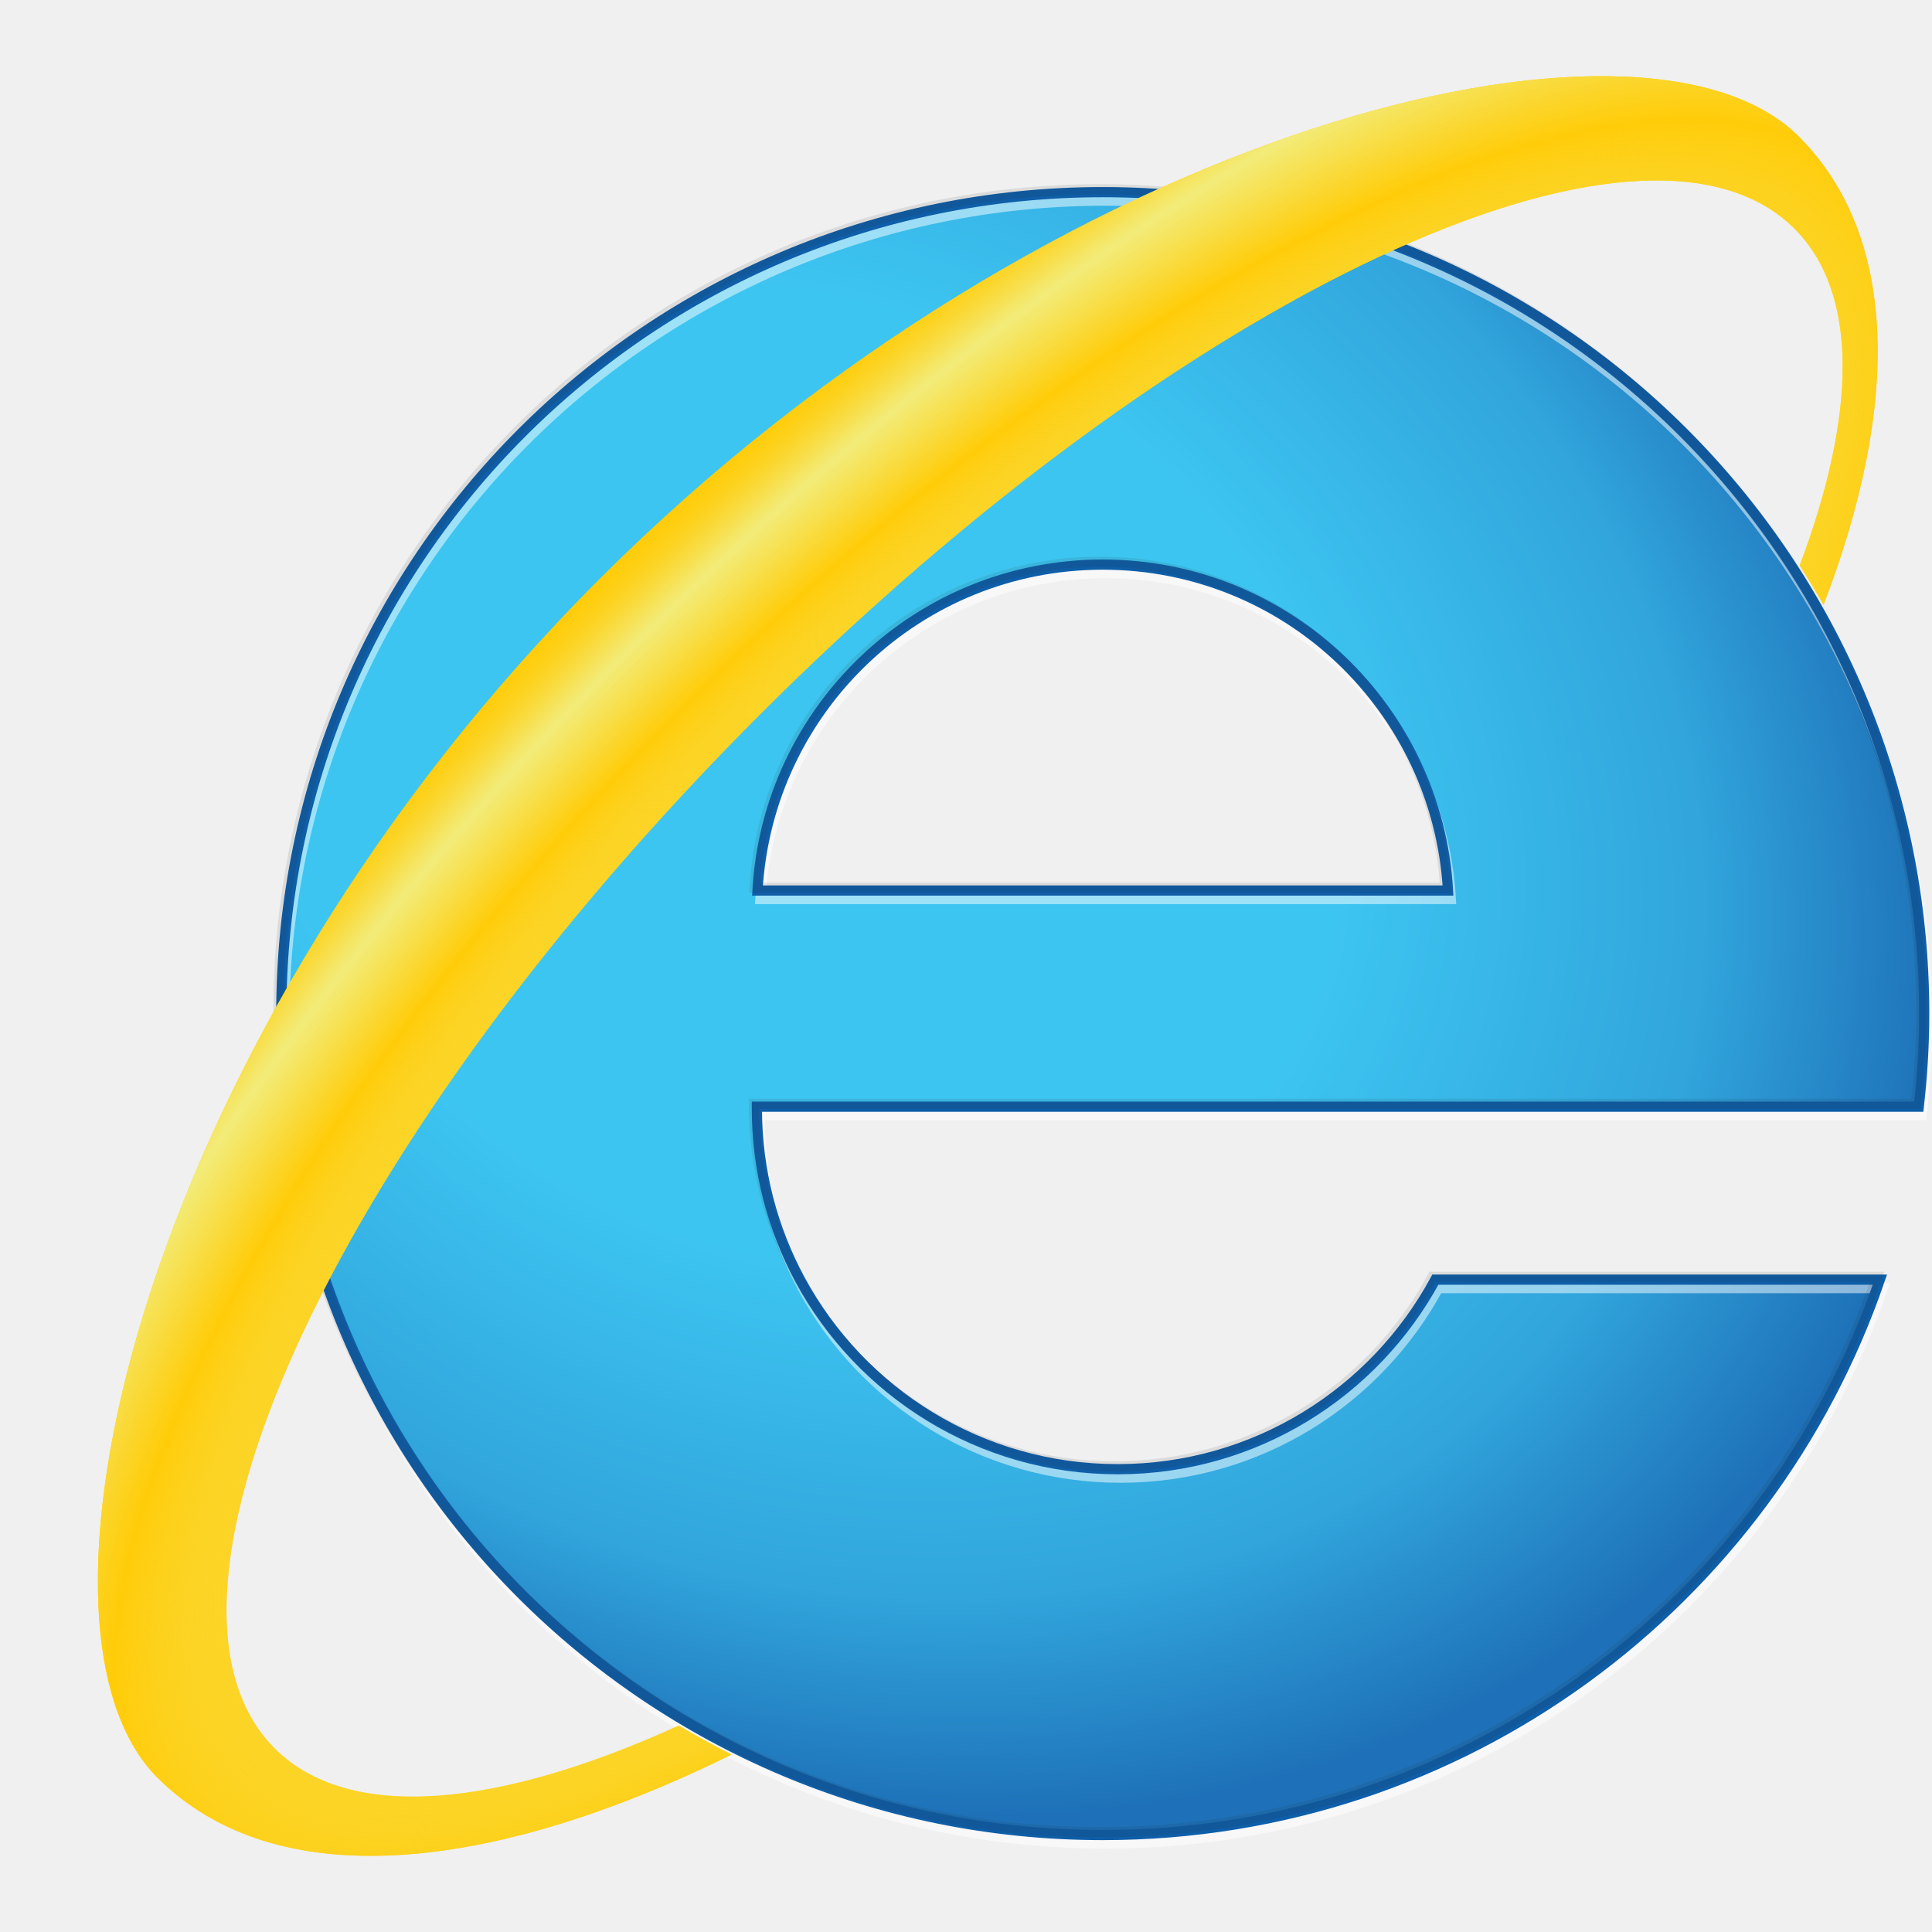
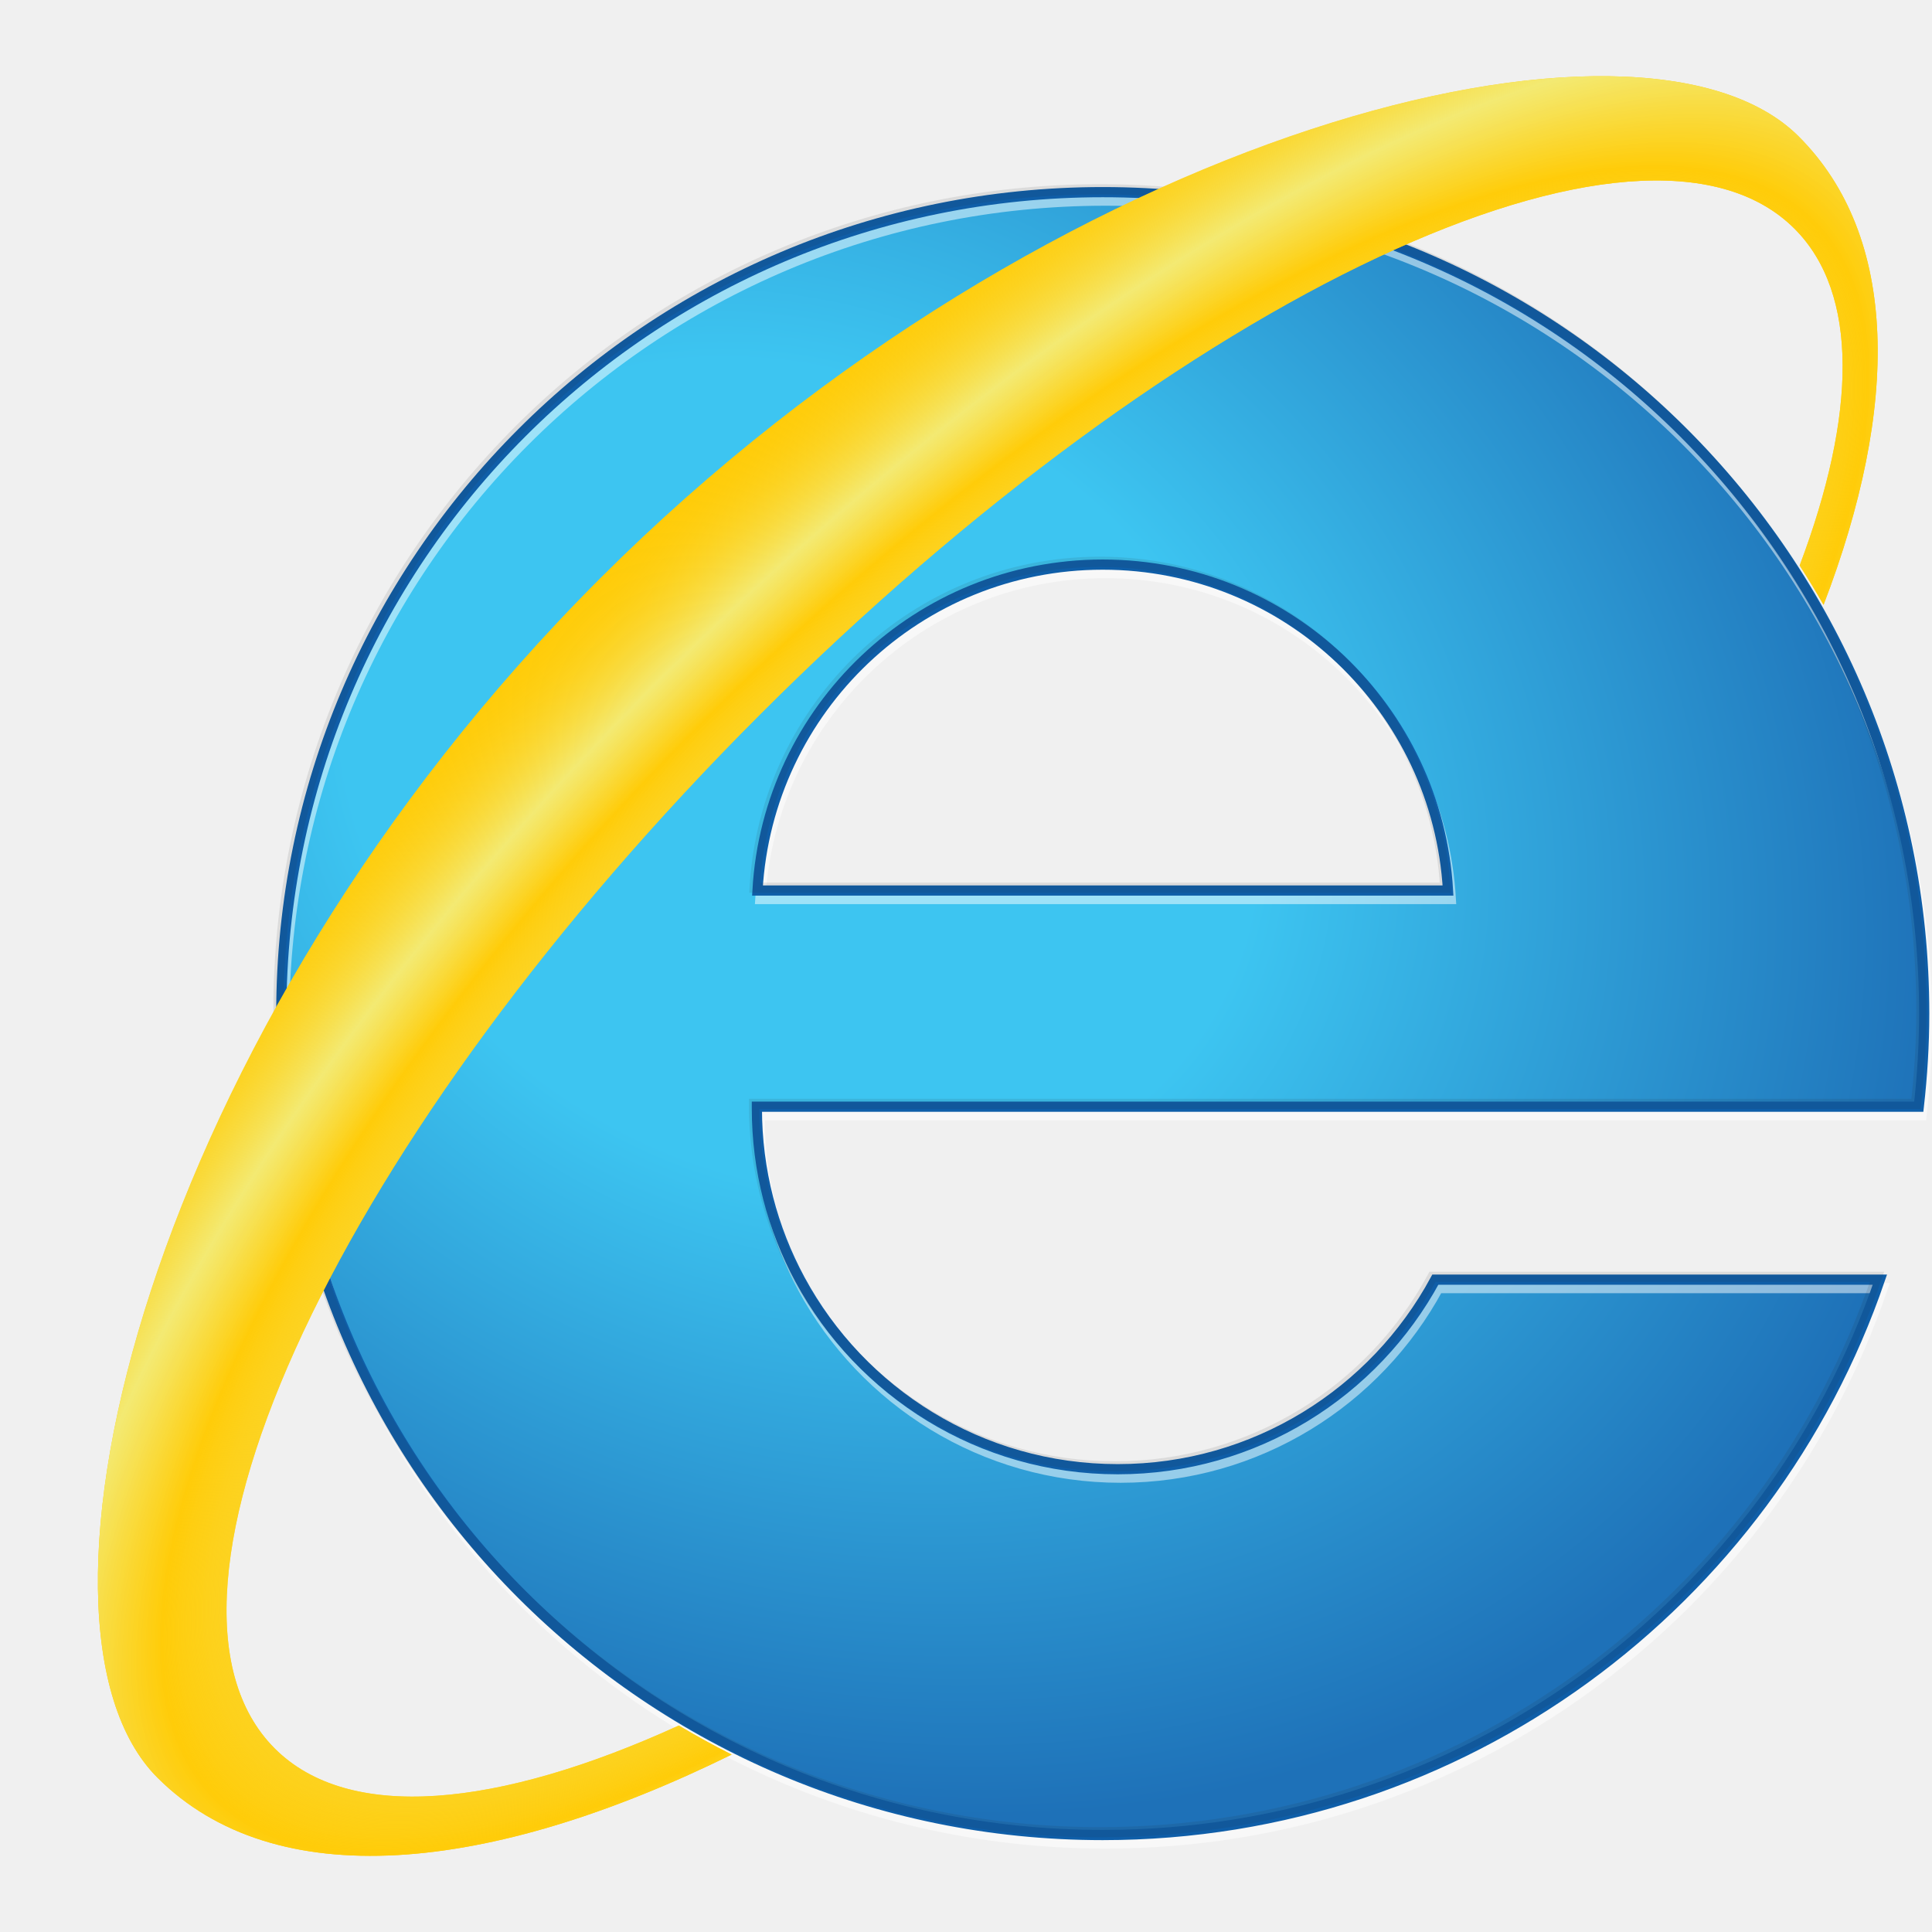
<svg xmlns="http://www.w3.org/2000/svg" width="256" height="256" viewBox="0 0 109.4 100.775">
  <defs>
    <radialGradient id="ie-logo-3275" gradientUnits="userSpaceOnUse" gradientTransform="matrix(0.869,0.4949,-0.4095,0.7191,90.1259,-29.9967)" cx="157.011" cy="169.838" r="175.426">
-       <stop style="stop-color:#3DC5F1" offset="0.471" />
-       <stop style="stop-color:#31A5DC" offset="0.79" />
+       <stop style="stop-color:#3DC5F1" offset="0.4" />
      <stop style="stop-color:#1E71B8" offset="1" />
    </radialGradient>
    <radialGradient id="ie-logo-3277" gradientUnits="userSpaceOnUse" gradientTransform="matrix(0.7101,0.7041,-1.8774,1.8936,417.7134,-296.0714)" cx="171.779" cy="195.98" r="78.794">
-       <stop style="stop-color:#FFCC09" offset="0.638" />
-       <stop style="stop-color:#F2ED7E;stop-opacity:0.96" offset="0.871" />
-       <stop style="stop-color:#F3EC79;stop-opacity:0.806" offset="0.892" />
-       <stop style="stop-color:#F4E76A;stop-opacity:0.619" offset="0.917" />
-       <stop style="stop-color:#F7E051;stop-opacity:0.415" offset="0.944" />
-       <stop style="stop-color:#FBD730;stop-opacity:0.2" offset="0.973" />
+       <stop style="stop-color:#FFCC09" offset="0.6" />
+       <stop style="stop-color:#F2ED7E;stop-opacity:0.96" offset="0.8" />
      <stop style="stop-color:#FFCC09;stop-opacity:0" offset="1" />
    </radialGradient>
    <radialGradient id="ie-logo-3279" gradientUnits="userSpaceOnUse" gradientTransform="matrix(0.7015,0.7127,-1.8844,1.8549,441.4625,-309.2913)" cx="188.84" cy="204.358" r="89.173">
-       <stop style="stop-color:#F2ED7E;stop-opacity:0" offset="0.558" />
-       <stop style="stop-color:#FFCC09" offset="0.74" />
-       <stop style="stop-color:#F2ED7E;stop-opacity:0.96" offset="0.871" />
-       <stop style="stop-color:#F3EB77;stop-opacity:0.817" offset="0.89" />
-       <stop style="stop-color:#F5E562;stop-opacity:0.603" offset="0.919" />
-       <stop style="stop-color:#F9DC40;stop-opacity:0.344" offset="0.954" />
-       <stop style="stop-color:#FECF12;stop-opacity:0.052" offset="0.993" />
+       <stop style="stop-color:#F2ED7E;stop-opacity:0" offset="0.5" />
+       <stop style="stop-color:#FFCC09" offset="0.7" />
+       <stop style="stop-color:#F2ED7E;stop-opacity:0.9" offset="0.8" />
      <stop style="stop-color:#FFCC09;stop-opacity:0" offset="1" />
    </radialGradient>
  </defs>
  <g transform="translate(15.74869,-265.3015)">
    <g transform="matrix(0.3846221,0,0,0.3846221,-30.92626,239.595)">
      <g>
        <path style="fill:url(#ie-logo-3275)" d="m 204.013,271.924 c -20.214,0 -37.787,-11.293 -46.766,-27.908 -4.052,-7.502 -6.356,-16.09 -6.356,-25.215 v -0.244 h 0.005 106.233 64.823 c 0.508,-4.504 0.795,-9.072 0.795,-13.711 0,-66.792 -54.145,-120.935 -120.936,-120.935 -66.792,0 -120.937,54.144 -120.937,120.935 0,66.791 54.145,120.936 120.937,120.936 53.076,0 98.134,-34.207 114.413,-81.766 h -65.447 c -8.977,16.615 -26.552,27.908 -46.764,27.908 z m -2.201,-133.177 c 27.136,0 49.306,21.229 50.829,47.983 h -101.66 c 1.523,-26.754 23.694,-47.983 50.831,-47.983 z" />
        <g style="opacity:0.5">
          <path d="m 204.429,273.173 c -20.213,0 -37.786,-11.293 -46.766,-27.908 -4.052,-7.502 -6.356,-16.09 -6.356,-25.215 v -0.244 h 0.005 106.232 64.823 c 0.508,-4.504 0.795,-9.072 0.795,-13.711 0,-66.792 -54.145,-120.935 -120.936,-120.935 -66.791,0 -120.934,54.143 -120.934,120.935 0,66.791 54.145,120.936 120.936,120.936 53.076,0 98.134,-34.207 114.413,-81.766 h -65.447 c -8.978,16.615 -26.553,27.908 -46.765,27.908 z m -2.201,-133.177 c 27.136,0 49.306,21.229 50.829,47.983 h -101.66 c 1.524,-26.754 23.694,-47.983 50.831,-47.983 z" style="fill:none;stroke:#ffffff;stroke-width:1.5" />
        </g>
        <path d="m 204.013,271.924 c -20.214,0 -37.787,-11.293 -46.766,-27.908 -4.052,-7.502 -6.356,-16.09 -6.356,-25.215 v -0.244 h 0.005 106.233 64.823 c 0.508,-4.504 0.795,-9.072 0.795,-13.711 0,-66.792 -54.145,-120.935 -120.936,-120.935 -66.792,0 -120.937,54.144 -120.937,120.935 0,66.791 54.145,120.936 120.937,120.936 53.076,0 98.134,-34.207 114.413,-81.766 h -65.447 c -8.977,16.615 -26.552,27.908 -46.764,27.908 z m -2.201,-133.177 c 27.136,0 49.306,21.229 50.829,47.983 h -101.66 c 1.523,-26.754 23.694,-47.983 50.831,-47.983 z" style="fill:none;stroke:#0f5ea8;stroke-width:1.5" />
        <g style="opacity:0.1">
          <path d="m 203.597,271.508 c -20.214,0 -37.787,-11.293 -46.767,-27.908 -4.052,-7.502 -6.356,-16.09 -6.356,-25.215 v -0.244 h 0.005 106.233 64.823 c 0.508,-4.504 0.795,-9.072 0.795,-13.711 0,-66.792 -54.145,-120.936 -120.936,-120.936 -66.792,0 -120.937,54.144 -120.937,120.936 0,66.791 54.145,120.936 120.937,120.936 53.076,0 98.134,-34.207 114.413,-81.766 H 250.36 c -8.976,16.615 -26.551,27.908 -46.763,27.908 z m -2.201,-133.177 c 27.136,0 49.306,21.229 50.829,47.983 h -101.66 c 1.523,-26.755 23.693,-47.983 50.831,-47.983 z" style="fill:none;stroke:#231f20;stroke-width:1.5" />
        </g>
      </g>
      <path d="m 139.395,309.66 c -26.71,12.176 -48.584,14.281 -59.485,3.379 -22.308,-22.309 9.694,-90.48 71.479,-152.265 61.785,-61.784 129.958,-93.787 152.265,-71.479 9.521,9.522 9.119,27.415 0.759,49.583 1.224,1.896 2.398,3.824 3.518,5.789 11.229,-29.285 11.103,-54.192 -3.663,-68.957 -22.891,-22.891 -109.786,-1.605 -176.507,65.118 -66.723,66.723 -87.764,153.861 -65.12,176.506 17.253,17.254 48.578,14.289 84.533,-3.396 -2.651,-1.334 -5.243,-2.764 -7.779,-4.278 z" style="fill:#ffcc09" />
      <path style="fill:url(#ie-logo-3279)" d="m 139.395,309.66 c -26.71,12.176 -48.584,14.281 -59.485,3.379 -22.308,-22.309 9.694,-90.48 71.479,-152.265 61.785,-61.784 129.958,-93.787 152.265,-71.479 9.521,9.522 9.119,27.415 0.759,49.583 1.224,1.896 2.398,3.824 3.518,5.789 11.229,-29.285 11.103,-54.192 -3.663,-68.957 -22.891,-22.891 -109.786,-1.605 -176.507,65.118 -66.723,66.723 -87.764,153.861 -65.12,176.506 17.253,17.254 48.578,14.289 84.533,-3.396 -2.651,-1.334 -5.243,-2.764 -7.779,-4.278 z" />
    </g>
  </g>
</svg>
